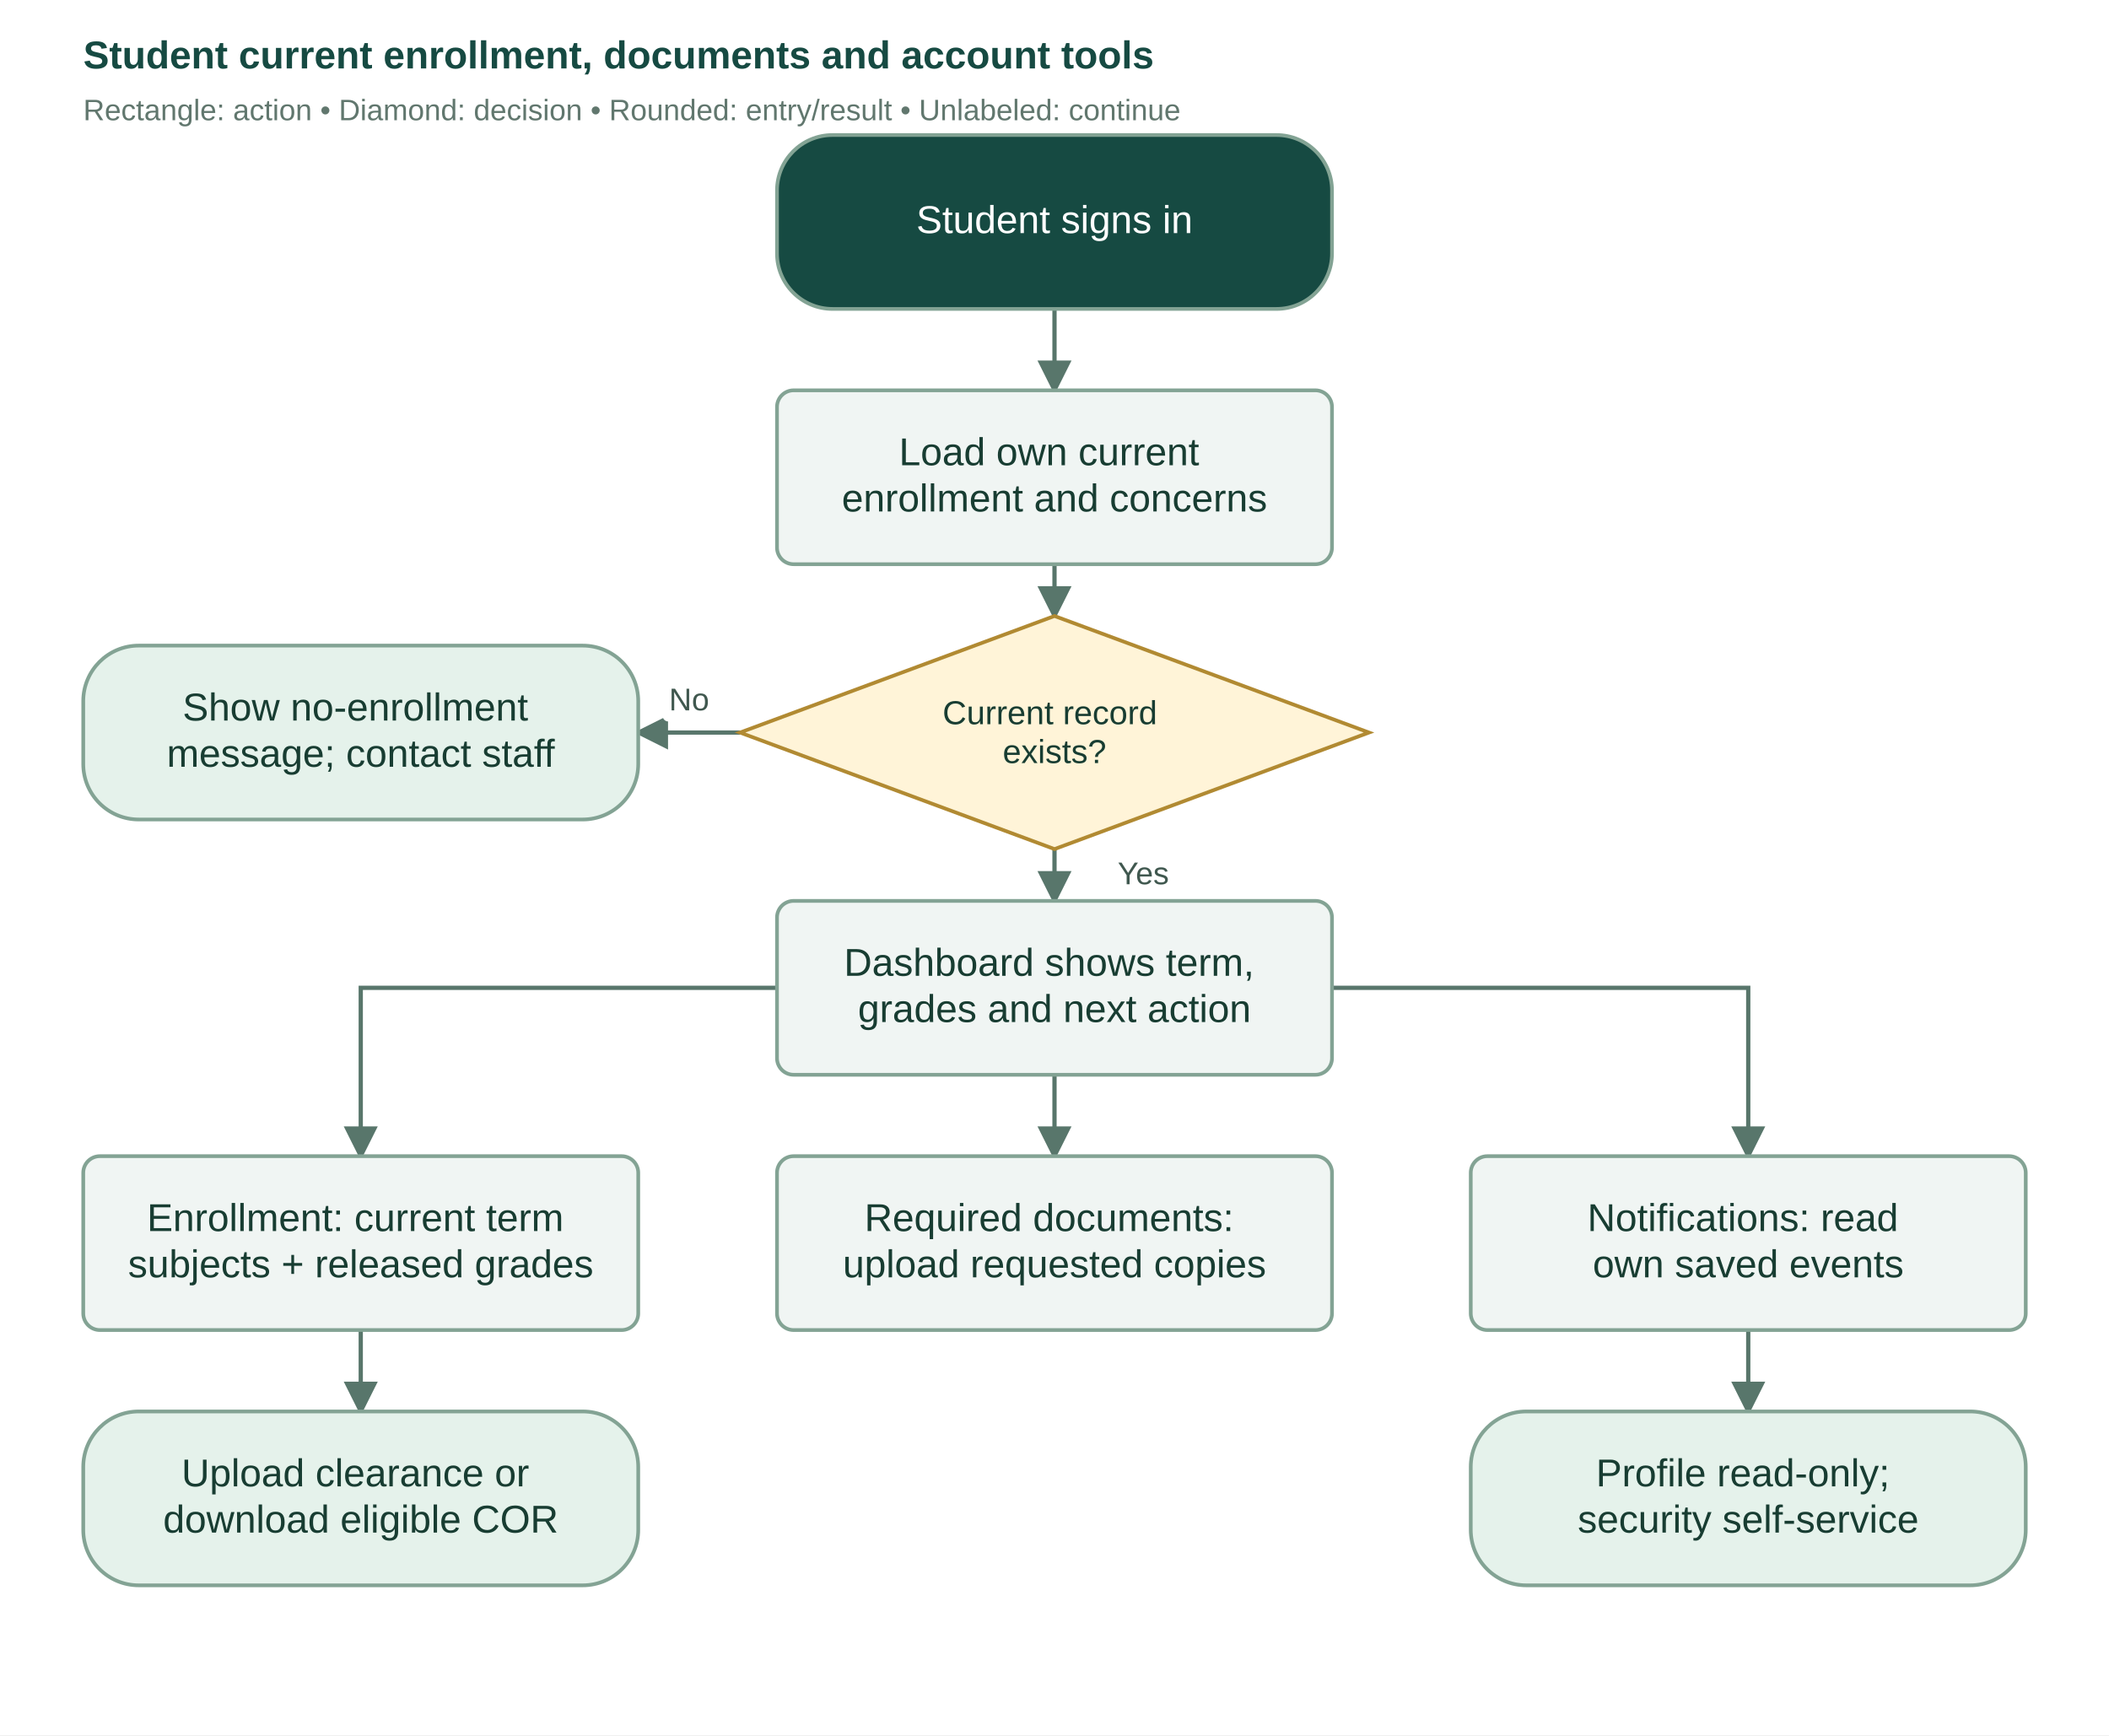
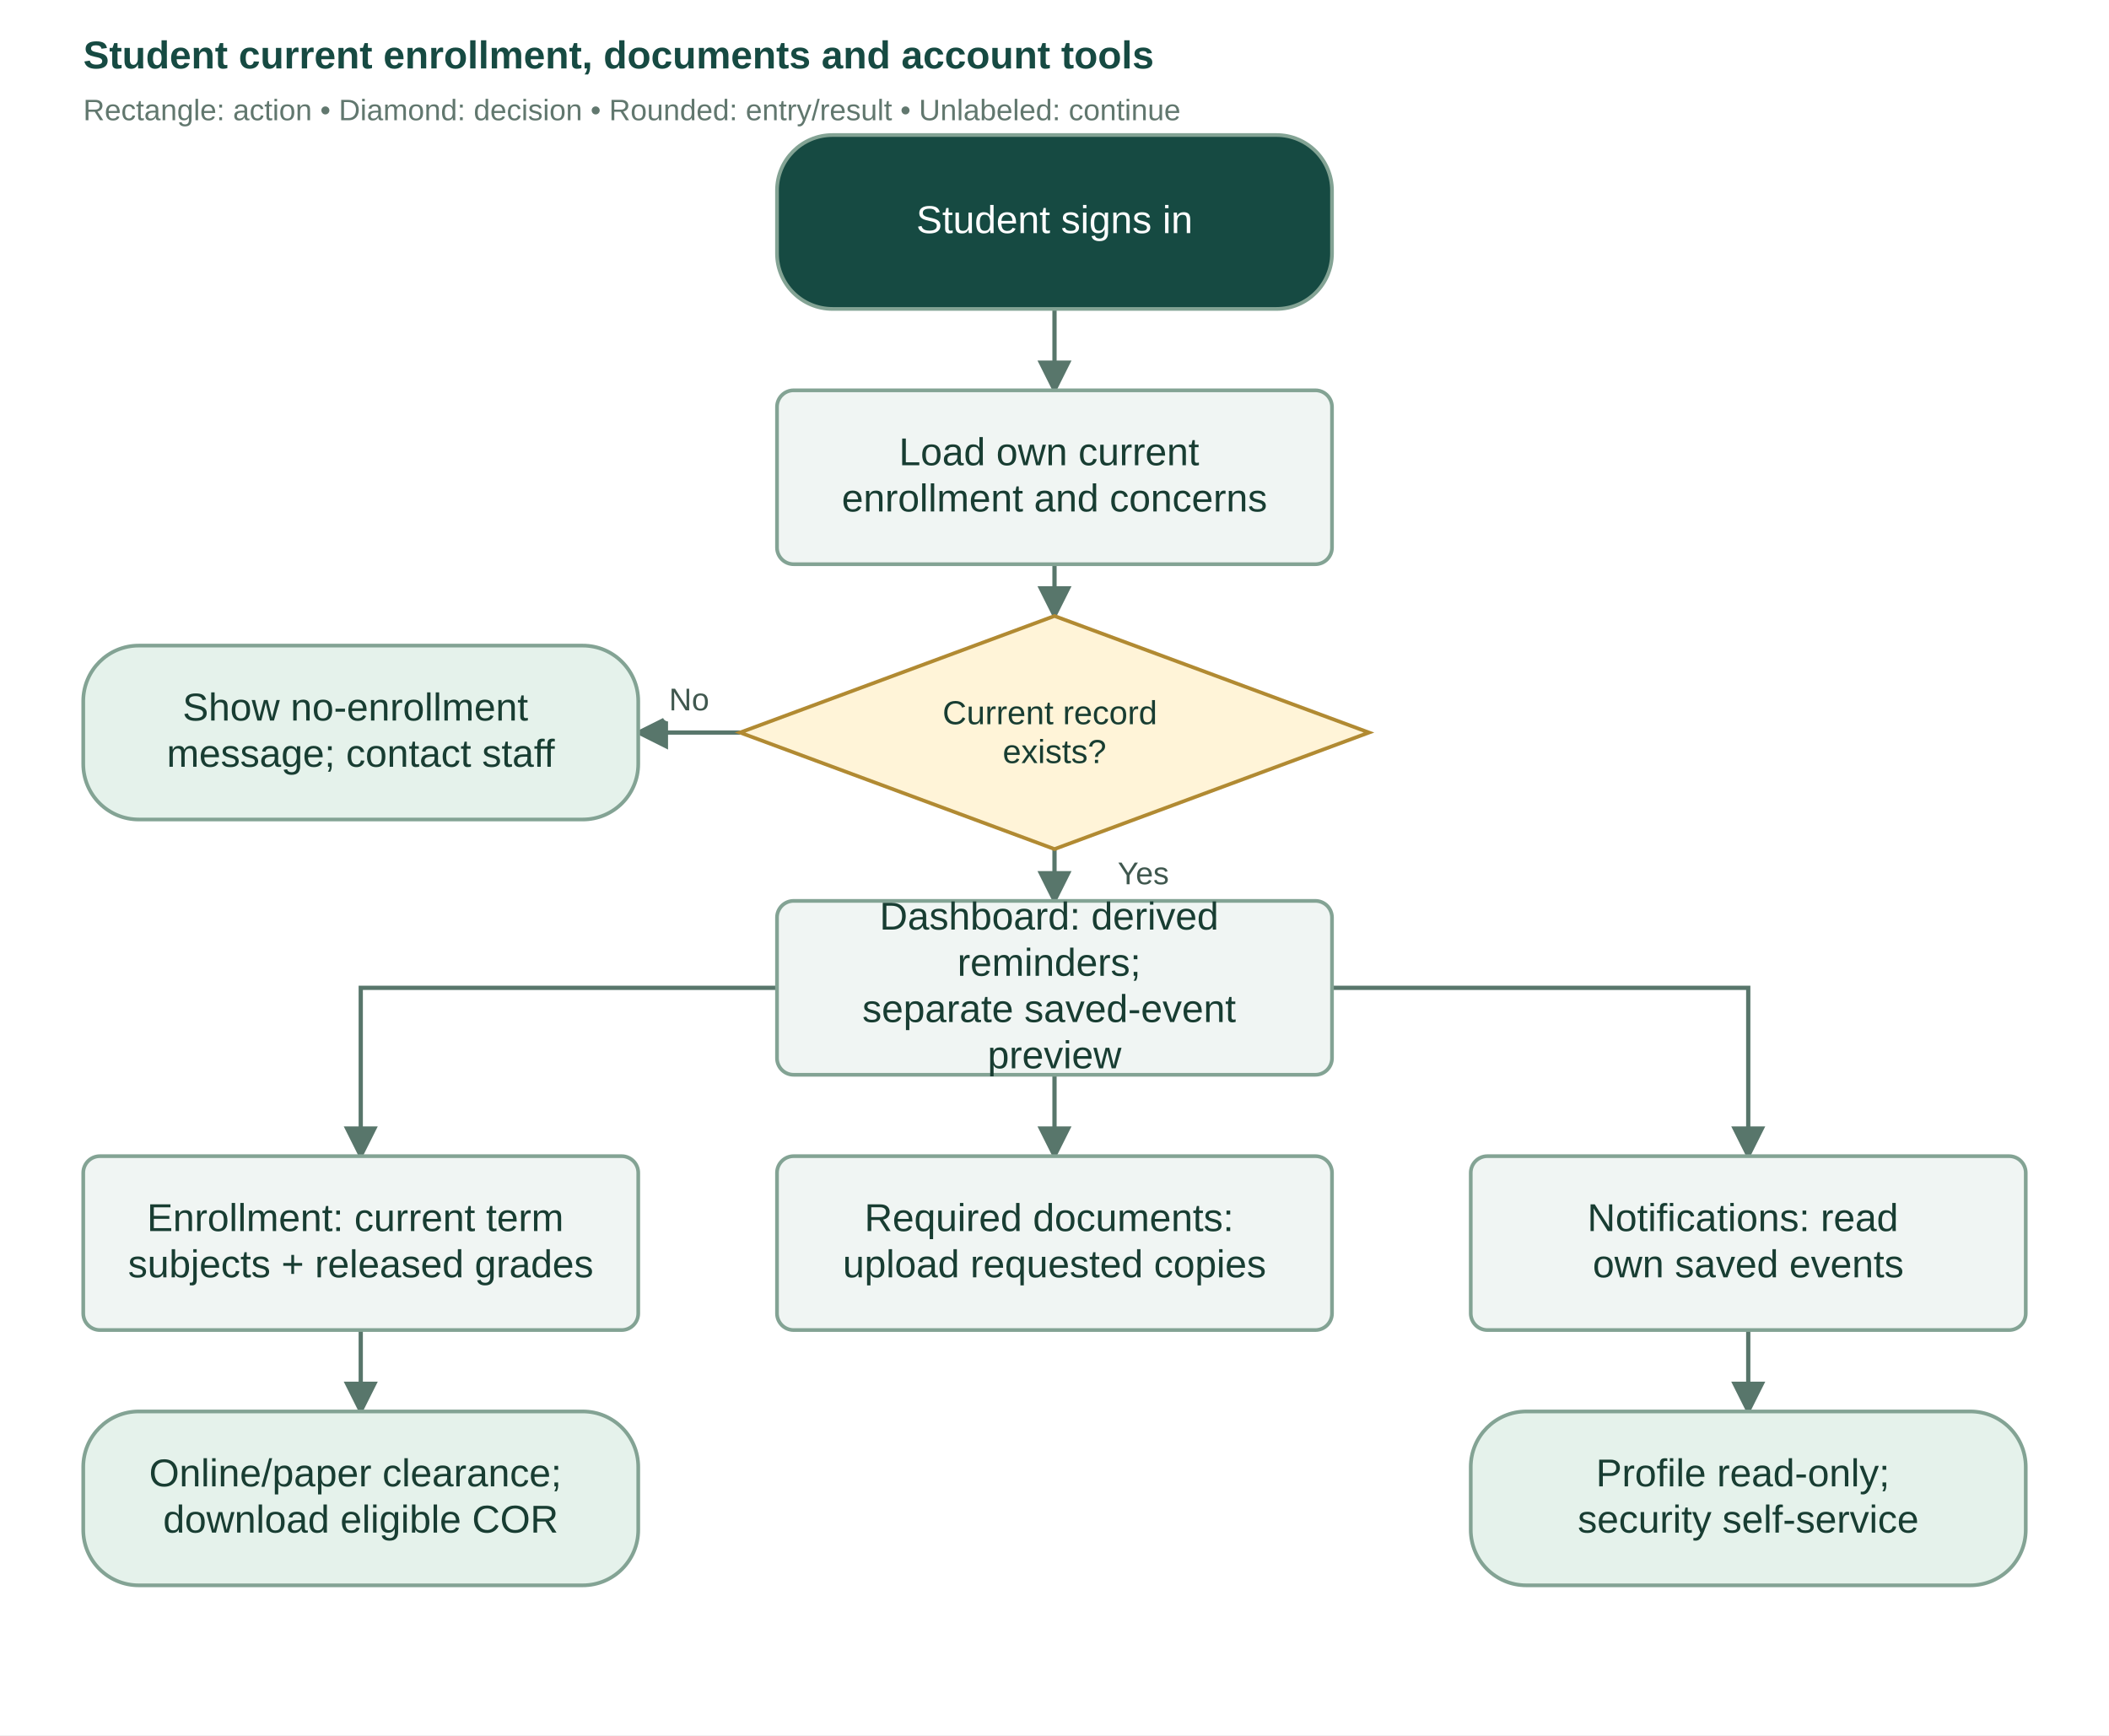
<svg xmlns="http://www.w3.org/2000/svg" width="1140" height="938" viewBox="0 0 1140 938">
  <rect width="100%" height="100%" fill="white" />
  <defs>
    <marker id="arrow" markerWidth="9" markerHeight="9" refX="7" refY="4" orient="auto">
      <path d="M0,0 L8,4 L0,8 z" fill="#58766b" />
    </marker>
  </defs>
  <text x="45" y="37" font-family="Arial" font-size="21" font-weight="bold" fill="#164a42">Student current enrollment, documents and account tools</text>
  <text x="45" y="65" font-family="Arial" font-size="16" fill="#61776e">Rectangle: action  •  Diamond: decision  •  Rounded: entry/result  •  Unlabeled: continue</text>
  <polyline points="570,167 570,211" fill="none" stroke="#58766b" stroke-width="2.3" marker-end="url(#arrow)" />
  <polyline points="570,305 570,333" fill="none" stroke="#58766b" stroke-width="2.3" marker-end="url(#arrow)" />
  <polyline points="400,396 345,396" fill="none" stroke="#58766b" stroke-width="2.3" marker-end="url(#arrow)" />
  <rect x="358.2" y="367" width="28.6" height="23" rx="3" fill="white" />
  <text x="372.5" y="384" text-anchor="middle" font-family="Arial" font-size="17" fill="#40584f">No</text>
  <polyline points="570,459 570,487" fill="none" stroke="#58766b" stroke-width="2.3" marker-end="url(#arrow)" />
  <rect x="599.05" y="461" width="37.9" height="23" rx="3" fill="white" />
  <text x="618" y="478" text-anchor="middle" font-family="Arial" font-size="17" fill="#40584f">Yes</text>
  <polyline points="420,534 195,534 195,625" fill="none" stroke="#58766b" stroke-width="2.3" marker-end="url(#arrow)" />
  <polyline points="570,581 570,625" fill="none" stroke="#58766b" stroke-width="2.3" marker-end="url(#arrow)" />
  <polyline points="720,534 945,534 945,625" fill="none" stroke="#58766b" stroke-width="2.3" marker-end="url(#arrow)" />
  <polyline points="195,719 195,763" fill="none" stroke="#58766b" stroke-width="2.3" marker-end="url(#arrow)" />
  <polyline points="945,719 945,763" fill="none" stroke="#58766b" stroke-width="2.3" marker-end="url(#arrow)" />
  <rect x="420" y="73" width="300" height="94" rx="30" fill="#164a42" stroke="#83a394" stroke-width="2" />
  <text x="570" y="126" text-anchor="middle" font-family="Arial" font-size="21" fill="white">
    <tspan x="570" dy="0">Student signs in</tspan>
  </text>
  <rect x="420" y="211" width="300" height="94" rx="9" fill="#f0f5f3" stroke="#83a394" stroke-width="2" />
  <text x="570" y="251.5" text-anchor="middle" font-family="Arial" font-size="21" fill="#183d32">
    <tspan x="570" dy="0">Load own current</tspan>
    <tspan x="570" dy="25">enrollment and concerns</tspan>
  </text>
  <polygon points="570,333 740,396 570,459 400,396" fill="#fff4d8" stroke="#b18a32" stroke-width="2" />
  <text x="570" y="391.5" text-anchor="middle" font-family="Arial" font-size="18" fill="#183d32">
    <tspan x="570" dy="0">Current record</tspan>
    <tspan x="570" dy="21">exists?</tspan>
  </text>
  <rect x="45" y="349" width="300" height="94" rx="30" fill="#e5f2eb" stroke="#83a394" stroke-width="2" />
  <text x="195" y="389.5" text-anchor="middle" font-family="Arial" font-size="21" fill="#183d32">
    <tspan x="195" dy="0">Show no-enrollment</tspan>
    <tspan x="195" dy="25">message; contact staff</tspan>
  </text>
  <rect x="420" y="487" width="300" height="94" rx="9" fill="#f0f5f3" stroke="#83a394" stroke-width="2" />
-   <text x="570" y="527.5" text-anchor="middle" font-family="Arial" font-size="21" fill="#183d32">
-     <tspan x="570" dy="0">Dashboard shows term,</tspan>
-     <tspan x="570" dy="25">grades and next action</tspan>
+   <text x="570" y="502.5" text-anchor="middle" font-family="Arial" font-size="21" fill="#183d32">
+     <tspan x="570" dy="0">Dashboard: derived</tspan>
+     <tspan x="570" dy="25">reminders;</tspan>
+     <tspan x="570" dy="25">separate saved-event</tspan>
+     <tspan x="570" dy="25">preview</tspan>
  </text>
  <rect x="45" y="625" width="300" height="94" rx="9" fill="#f0f5f3" stroke="#83a394" stroke-width="2" />
  <text x="195" y="665.5" text-anchor="middle" font-family="Arial" font-size="21" fill="#183d32">
    <tspan x="195" dy="0">Enrollment: current term</tspan>
    <tspan x="195" dy="25">subjects + released grades</tspan>
  </text>
  <rect x="420" y="625" width="300" height="94" rx="9" fill="#f0f5f3" stroke="#83a394" stroke-width="2" />
  <text x="570" y="665.5" text-anchor="middle" font-family="Arial" font-size="21" fill="#183d32">
    <tspan x="570" dy="0">Required documents:</tspan>
    <tspan x="570" dy="25">upload requested copies</tspan>
  </text>
  <rect x="795" y="625" width="300" height="94" rx="9" fill="#f0f5f3" stroke="#83a394" stroke-width="2" />
  <text x="945" y="665.5" text-anchor="middle" font-family="Arial" font-size="21" fill="#183d32">
    <tspan x="945" dy="0">Notifications: read</tspan>
    <tspan x="945" dy="25">own saved events</tspan>
  </text>
  <rect x="45" y="763" width="300" height="94" rx="30" fill="#e5f2eb" stroke="#83a394" stroke-width="2" />
  <text x="195" y="803.5" text-anchor="middle" font-family="Arial" font-size="21" fill="#183d32">
-     <tspan x="195" dy="0">Upload clearance or</tspan>
+     <tspan x="195" dy="0">Online/paper clearance;</tspan>
    <tspan x="195" dy="25">download eligible COR</tspan>
  </text>
  <rect x="795" y="763" width="300" height="94" rx="30" fill="#e5f2eb" stroke="#83a394" stroke-width="2" />
  <text x="945" y="803.5" text-anchor="middle" font-family="Arial" font-size="21" fill="#183d32">
    <tspan x="945" dy="0">Profile read-only;</tspan>
    <tspan x="945" dy="25">security self-service</tspan>
  </text>
</svg>
